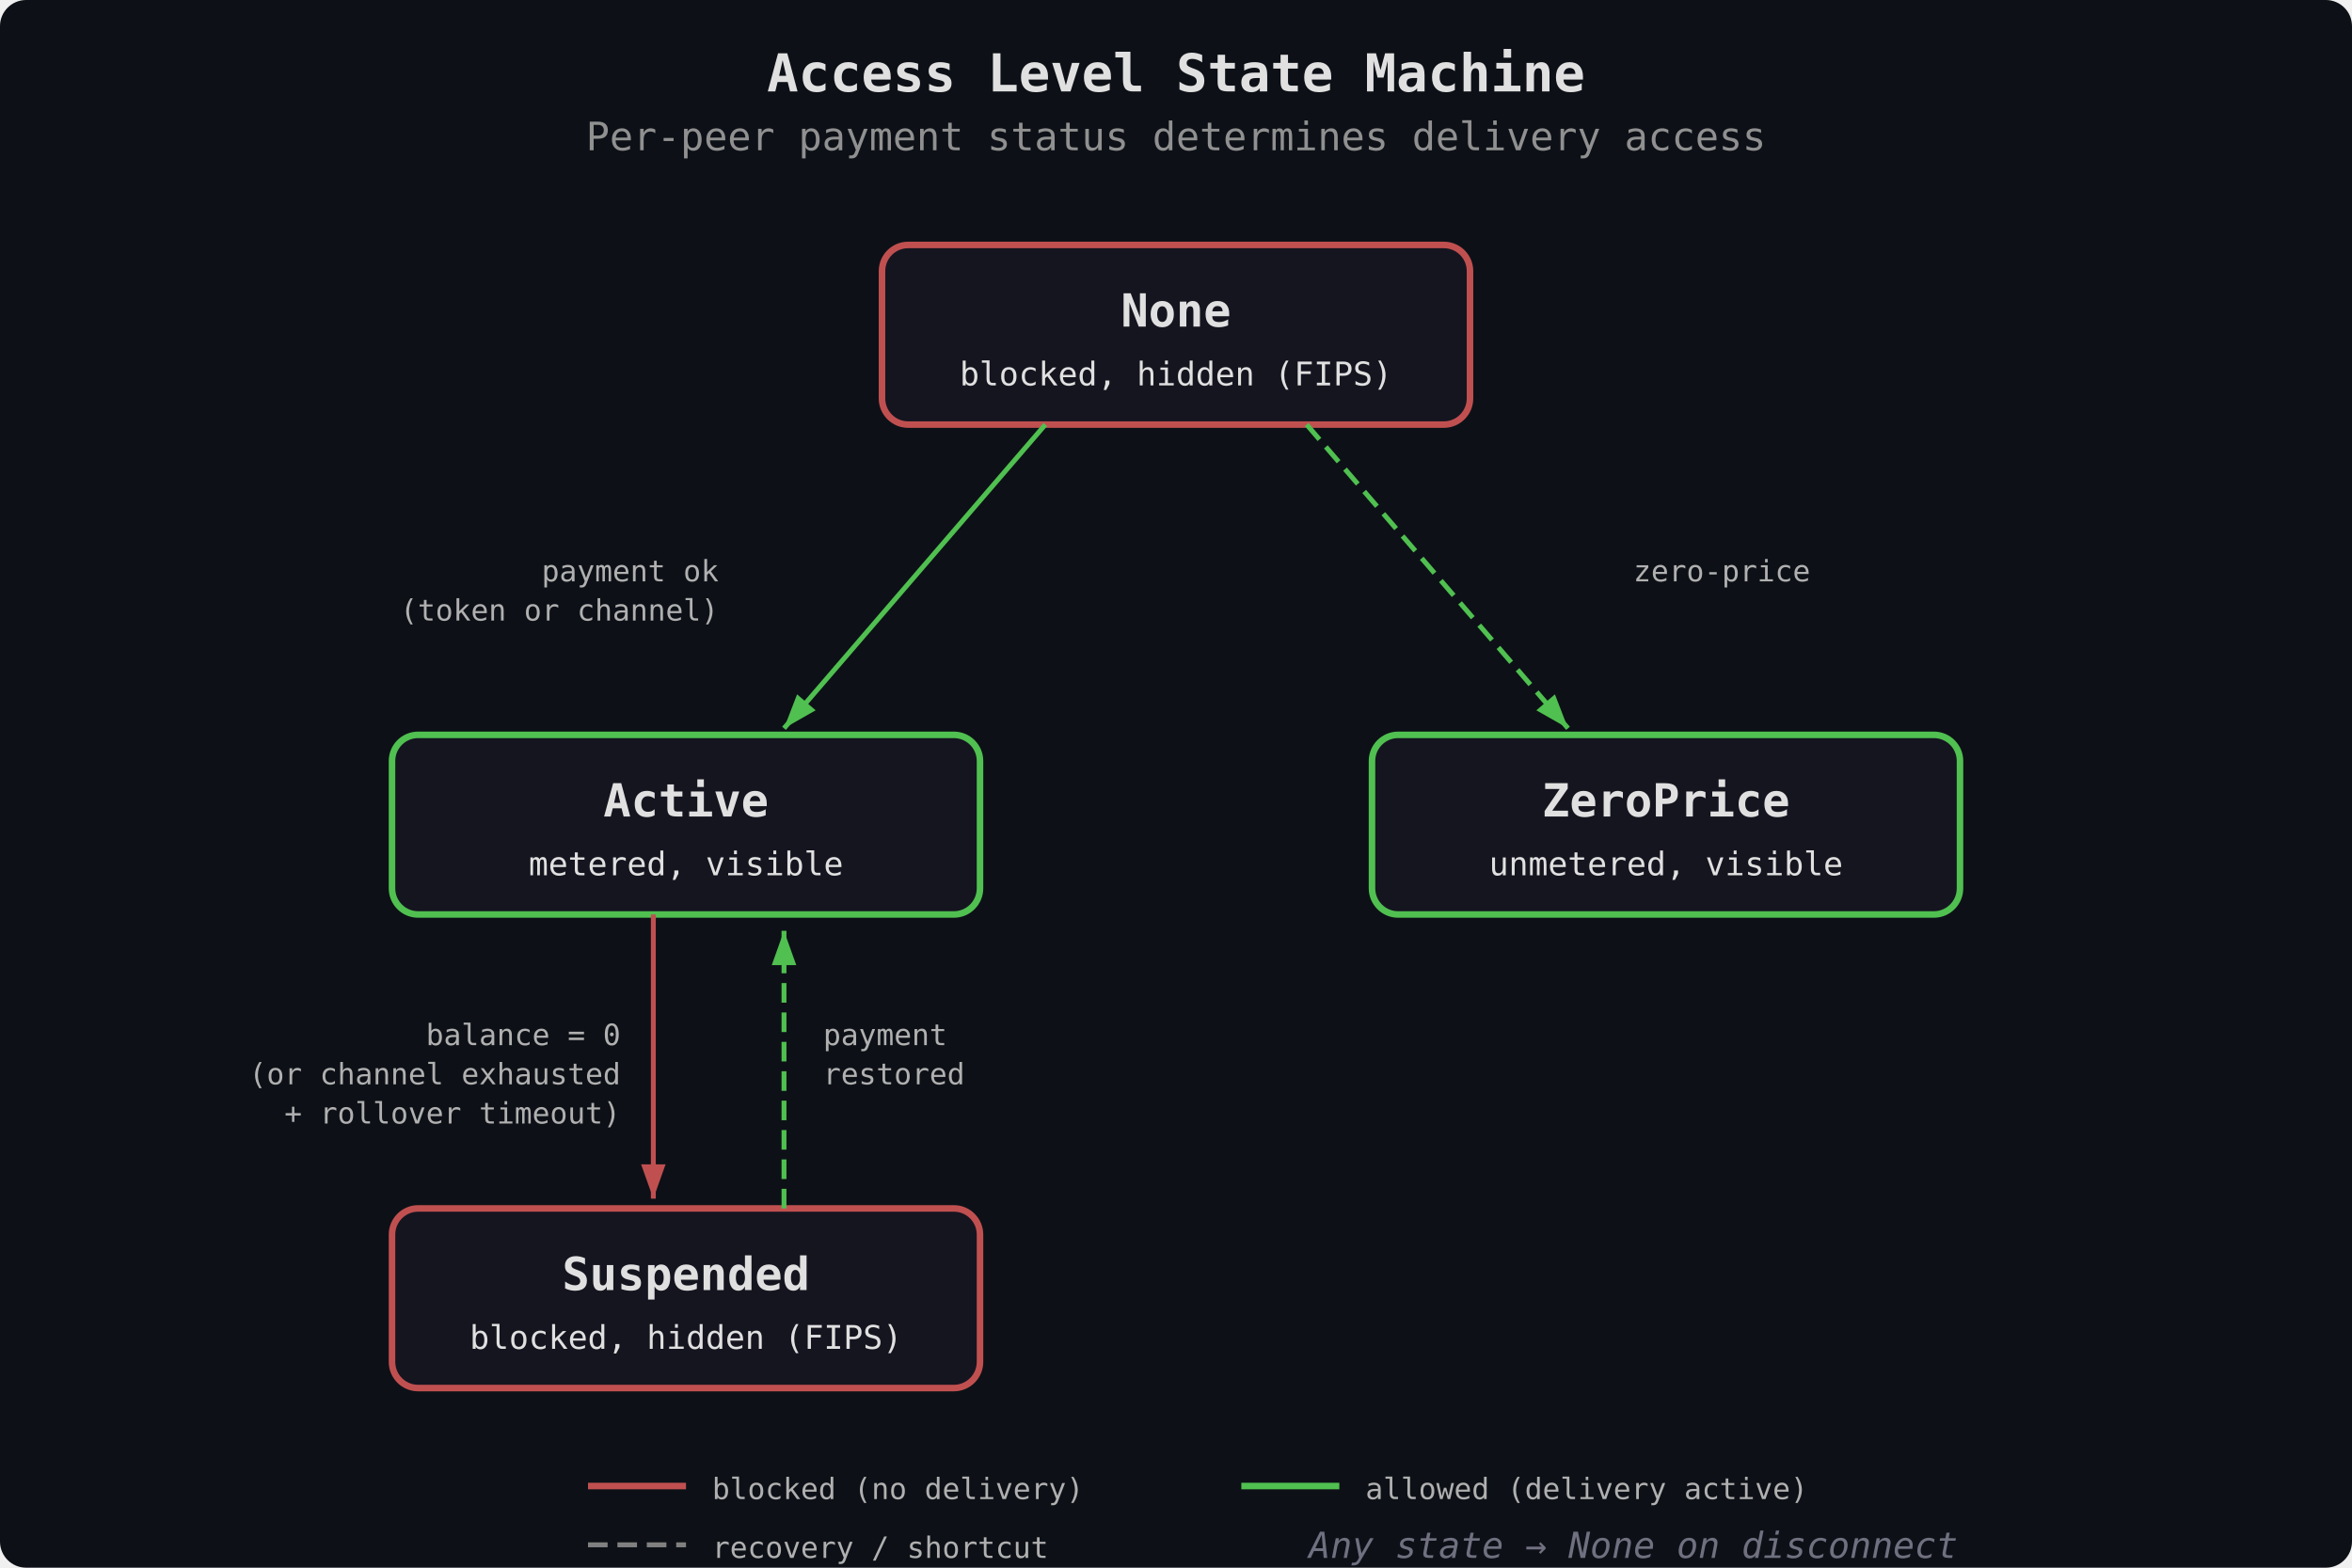
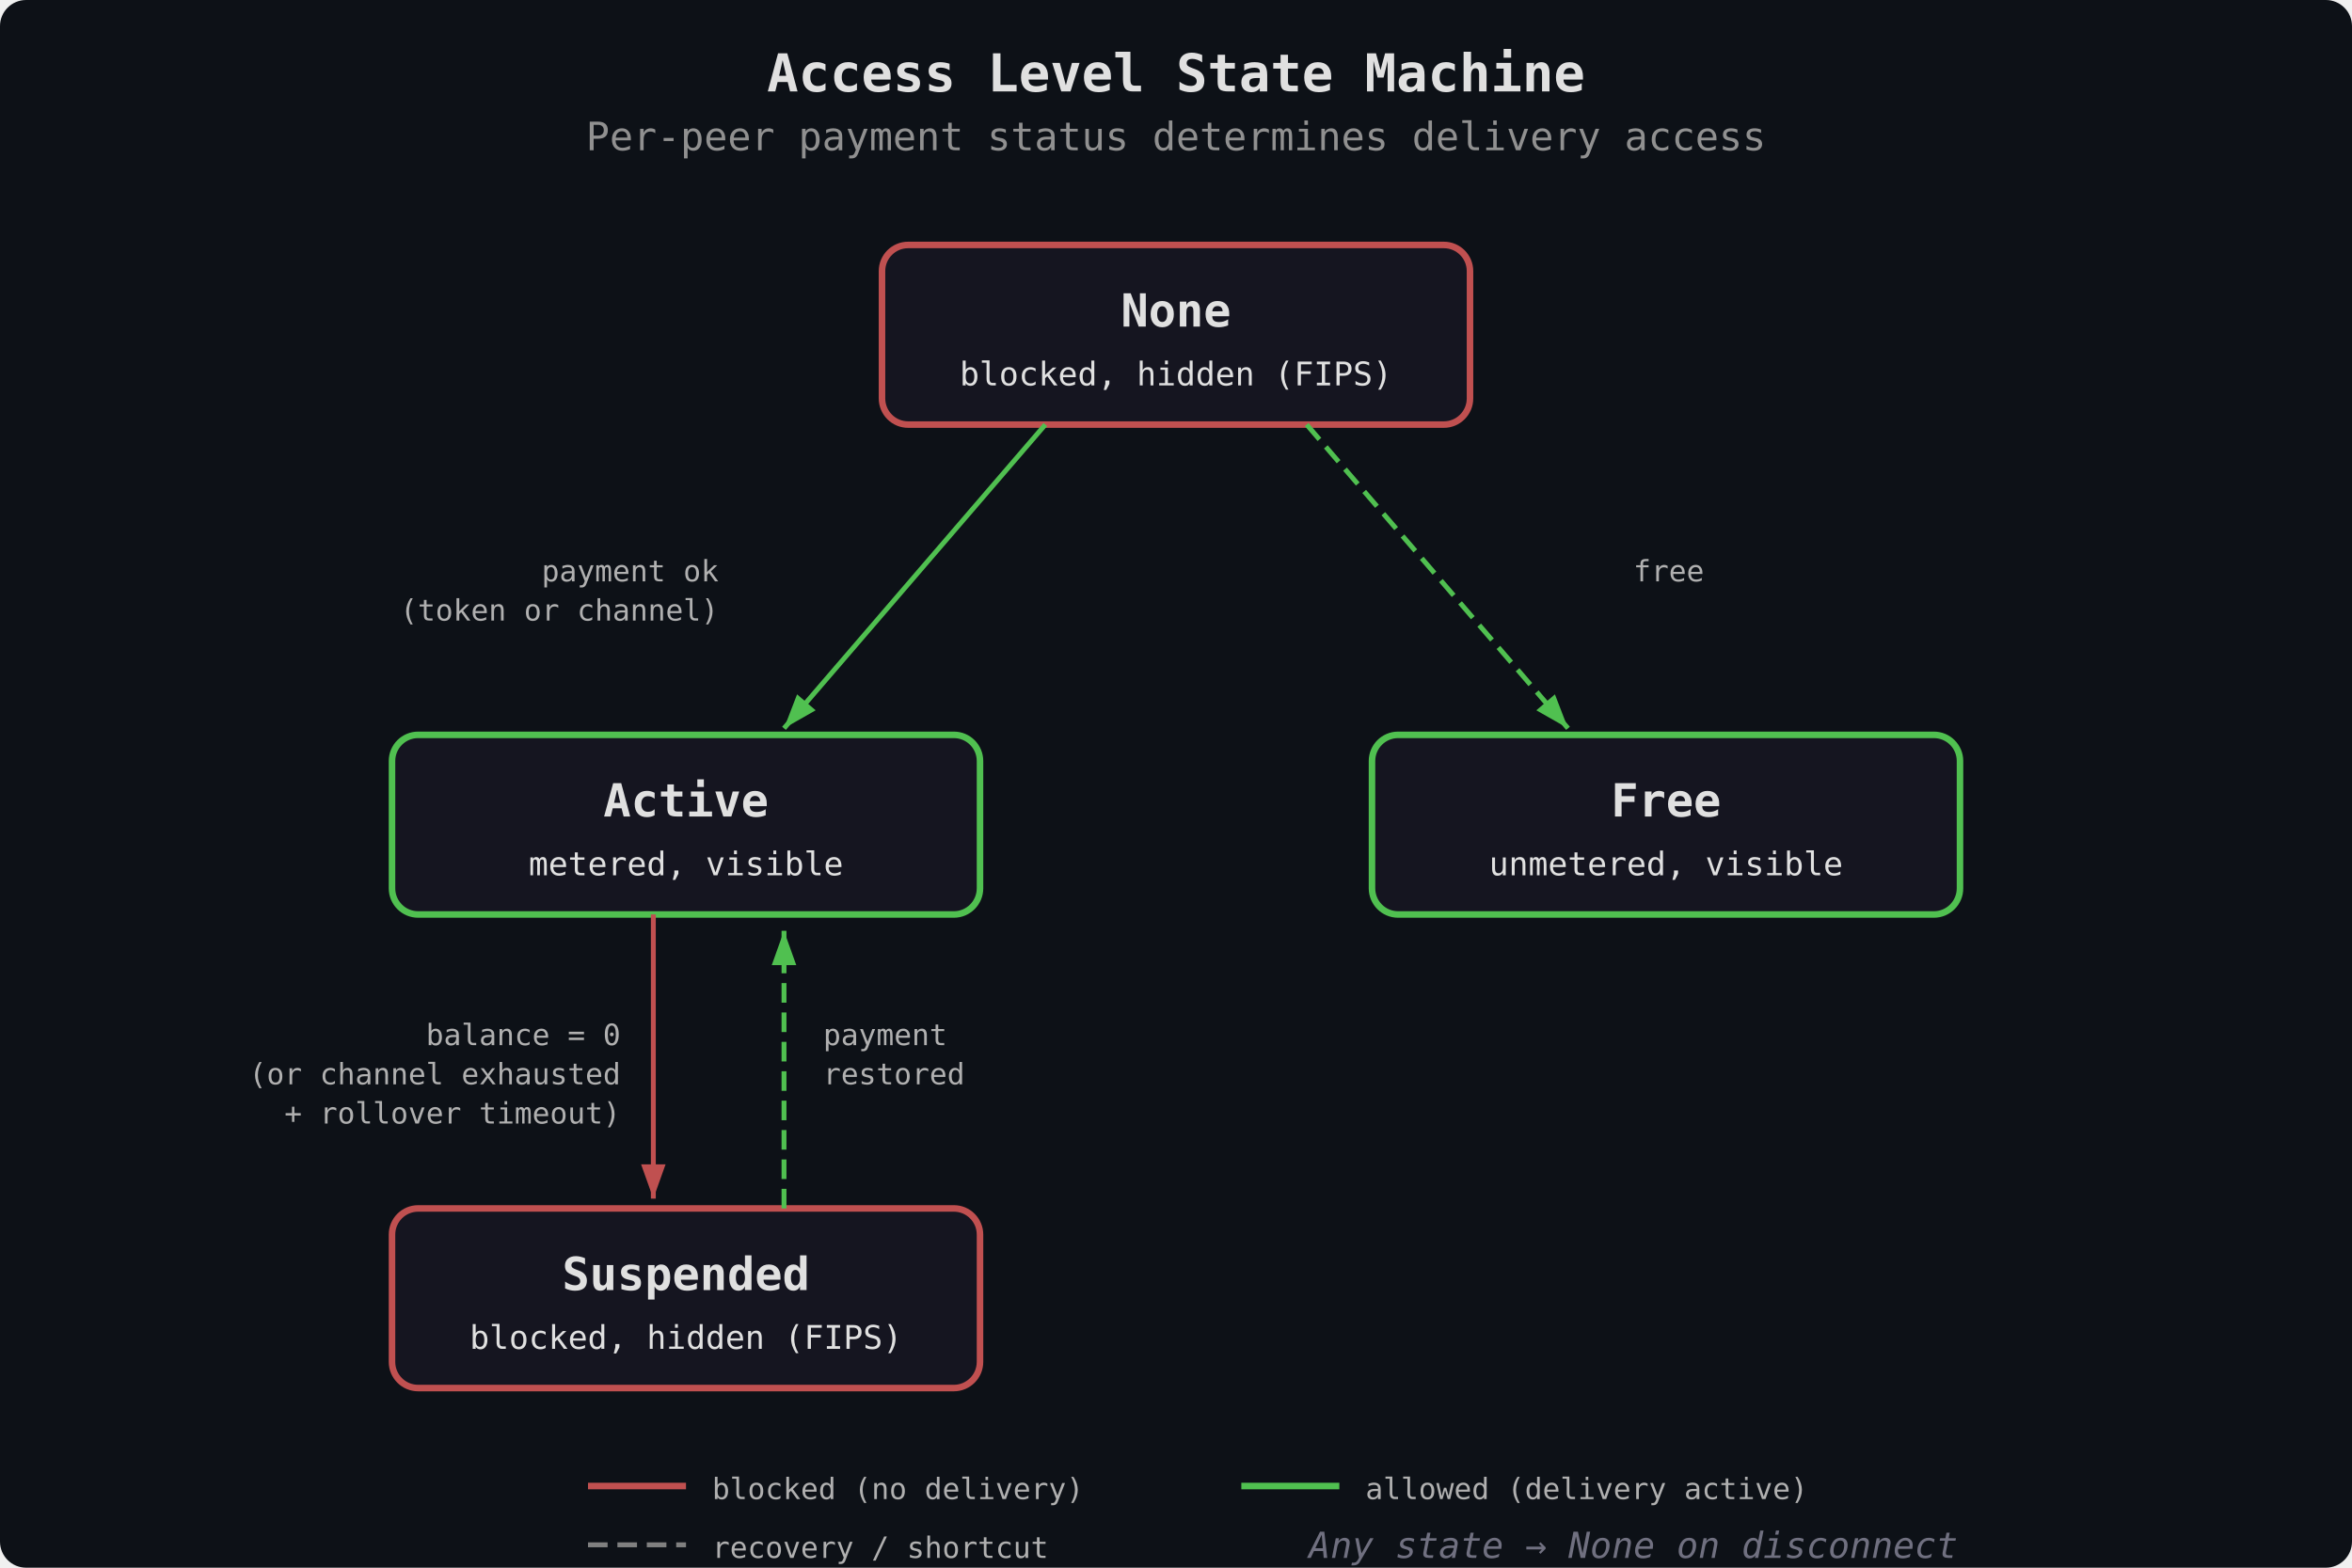
<svg xmlns="http://www.w3.org/2000/svg" viewBox="0 0 720 480" font-family="monospace" font-size="12">
  <style>
    text          { fill: #e0e0e0; }
    text.title    { font-size: 16px; font-weight: bold; }
    text.subtitle { font-size: 12px; fill: #909090; }
    text.slabel   { font-size: 14px; font-weight: bold; }
    text.sdesc    { font-size: 10px; }
    text.elabel   { font-size: 9px; fill: #b0b0b0; }
    text.caption  { font-size: 11px; fill: #707080; font-style: italic; }

    .bg           { fill: #0d1117; }
    .callout      { fill: #151520; }
    .node         { fill: #2e3a5e; stroke: #5080c0; }

    @media (prefers-color-scheme: light) {
      text          { fill: #1f2328; }
      text.subtitle, text.nrole, text.plabel, text.annot, text.altlabel,
      text.elabel, text.mdesc, text.tlabel, text.sdesc { fill: #656d76; }
      text.caption  { fill: #7c8186; }
      line.sep, line.life { stroke: #d1d9e0; }
      rect.alt      { stroke: #d1d9e0; }
      .bg           { fill: #ffffff; }
      .callout      { fill: #f6f8fa; }
      .node, rect.node { fill: #ddf4ff; stroke: #0969da; }
      rect.compute, rect.result { fill: #f6f8fa; }
    }
  </style>
  <defs>
    <marker id="ag" markerWidth="7" markerHeight="5" refX="7" refY="2.5" orient="auto">
      <polygon points="0,0 7,2.5 0,5" fill="#50c050" />
    </marker>
    <marker id="ared" markerWidth="7" markerHeight="5" refX="7" refY="2.5" orient="auto">
      <polygon points="0,0 7,2.5 0,5" fill="#c05050" />
    </marker>
  </defs>
  <rect width="720" height="480" rx="8" class="bg" />
  <text x="360" y="28" text-anchor="middle" class="title">Access Level State Machine</text>
  <text x="360" y="46" text-anchor="middle" class="subtitle">Per-peer payment status determines delivery access</text>
  <rect x="270" y="75" width="180" height="55" rx="8" class="callout" stroke="#c05050" stroke-width="2" />
  <text x="360" y="100" text-anchor="middle" class="slabel" fill="#f08080">None</text>
  <text x="360" y="118" text-anchor="middle" class="sdesc" fill="#909090">blocked, hidden (FIPS)</text>
  <rect x="120" y="225" width="180" height="55" rx="8" class="callout" stroke="#50c050" stroke-width="2" />
  <text x="210" y="250" text-anchor="middle" class="slabel" fill="#80e080">Active</text>
  <text x="210" y="268" text-anchor="middle" class="sdesc" fill="#909090">metered, visible</text>
  <rect x="420" y="225" width="180" height="55" rx="8" class="callout" stroke="#50c050" stroke-width="2" />
-   <text x="510" y="250" text-anchor="middle" class="slabel" fill="#80e080">ZeroPrice</text>
+   <text x="510" y="250" text-anchor="middle" class="slabel" fill="#80e080">Free</text>
  <text x="510" y="268" text-anchor="middle" class="sdesc" fill="#909090">unmetered, visible</text>
  <rect x="120" y="370" width="180" height="55" rx="8" class="callout" stroke="#c05050" stroke-width="2" />
  <text x="210" y="395" text-anchor="middle" class="slabel" fill="#f08080">Suspended</text>
  <text x="210" y="413" text-anchor="middle" class="sdesc" fill="#909090">blocked, hidden (FIPS)</text>
  <line x1="320" y1="130" x2="240" y2="223" stroke="#50c050" stroke-width="1.5" marker-end="url(#ag)" />
  <text x="220" y="178" text-anchor="end" class="elabel">payment ok</text>
  <text x="220" y="190" text-anchor="end" class="elabel">(token or channel)</text>
  <line x1="400" y1="130" x2="480" y2="223" stroke="#50c050" stroke-width="1.5" stroke-dasharray="6,3" marker-end="url(#ag)" />
-   <text x="500" y="178" text-anchor="start" class="elabel">zero-price</text>
+   <text x="500" y="178" text-anchor="start" class="elabel">free</text>
  <line x1="200" y1="280" x2="200" y2="367" stroke="#c05050" stroke-width="1.5" marker-end="url(#ared)" />
  <text x="190" y="320" text-anchor="end" class="elabel">balance = 0</text>
  <text x="190" y="332" text-anchor="end" class="elabel">(or channel exhausted</text>
  <text x="190" y="344" text-anchor="end" class="elabel">+ rollover timeout)</text>
  <line x1="240" y1="370" x2="240" y2="285" stroke="#50c050" stroke-width="1.5" stroke-dasharray="6,3" marker-end="url(#ag)" />
  <text x="252" y="320" text-anchor="start" class="elabel">payment</text>
  <text x="252" y="332" text-anchor="start" class="elabel">restored</text>
  <line x1="180" y1="455" x2="210" y2="455" stroke="#c05050" stroke-width="2" />
  <text x="218" y="459" class="elabel">blocked (no delivery)</text>
  <line x1="380" y1="455" x2="410" y2="455" stroke="#50c050" stroke-width="2" />
  <text x="418" y="459" class="elabel">allowed (delivery active)</text>
  <line x1="180" y1="473" x2="210" y2="473" stroke="#808080" stroke-width="1.5" stroke-dasharray="6,3" />
  <text x="218" y="477" class="elabel">recovery / shortcut</text>
  <text x="500" y="477" text-anchor="middle" class="caption">Any state → None on disconnect</text>
</svg>
